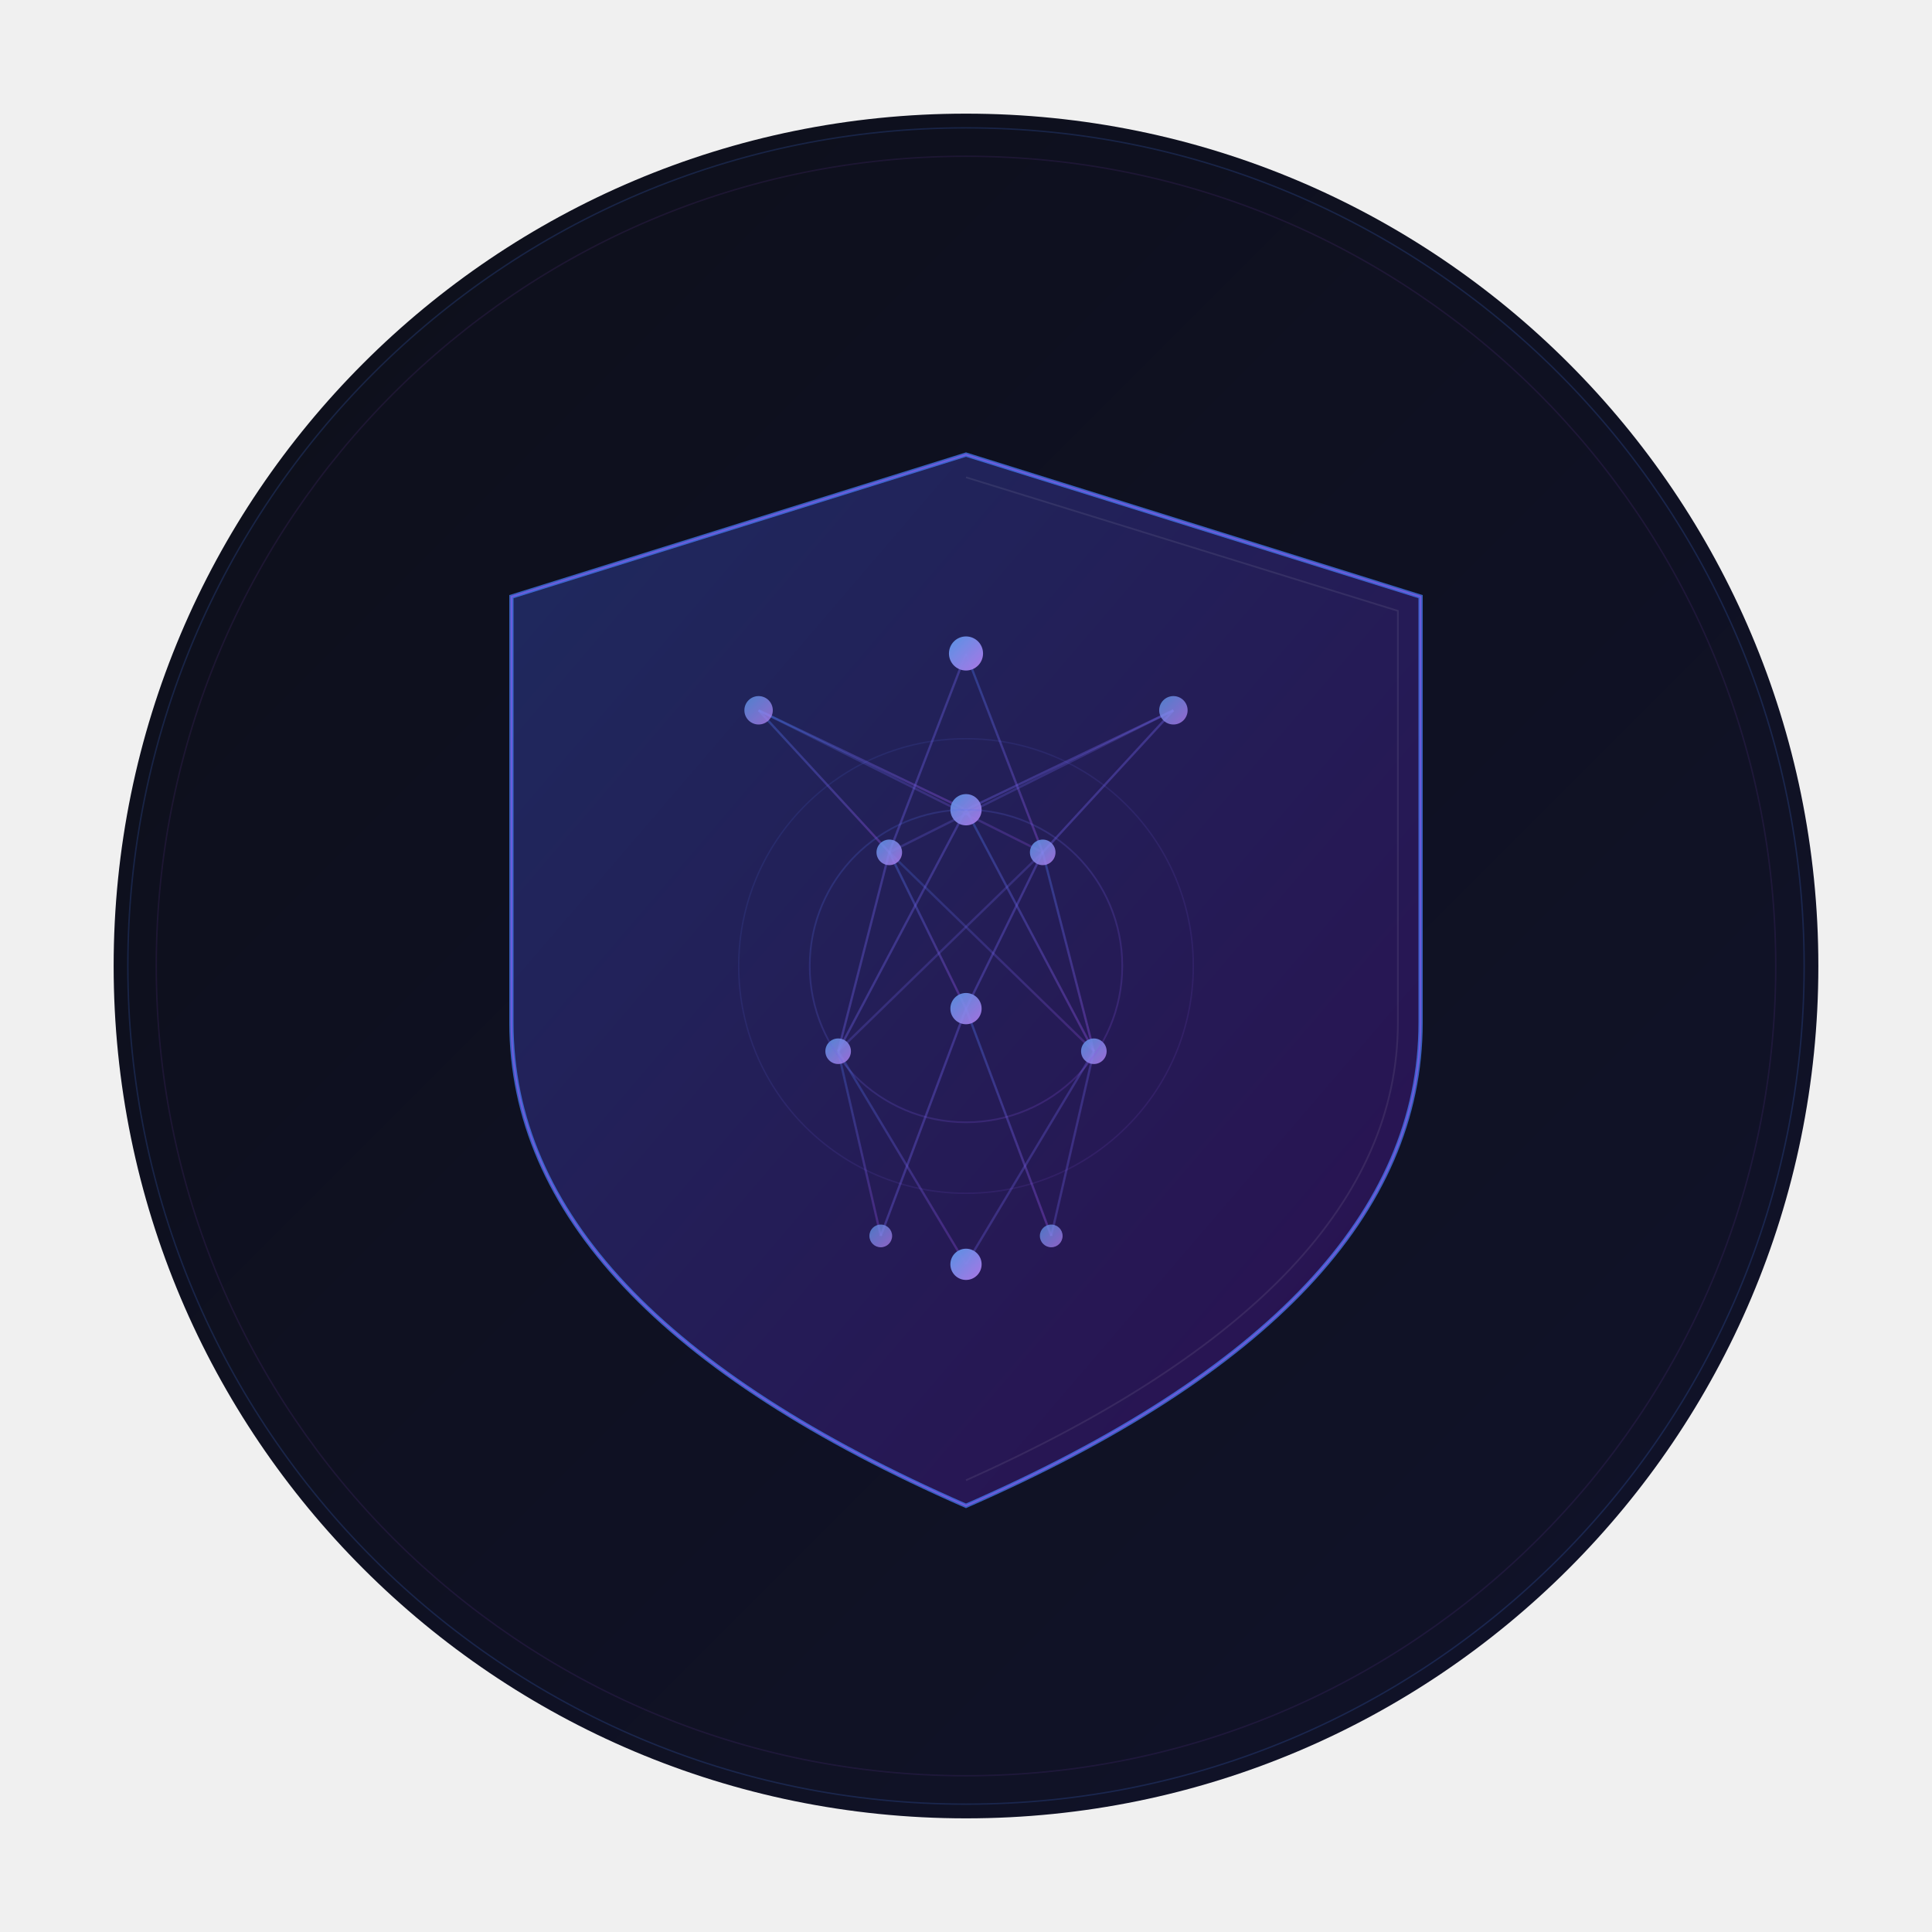
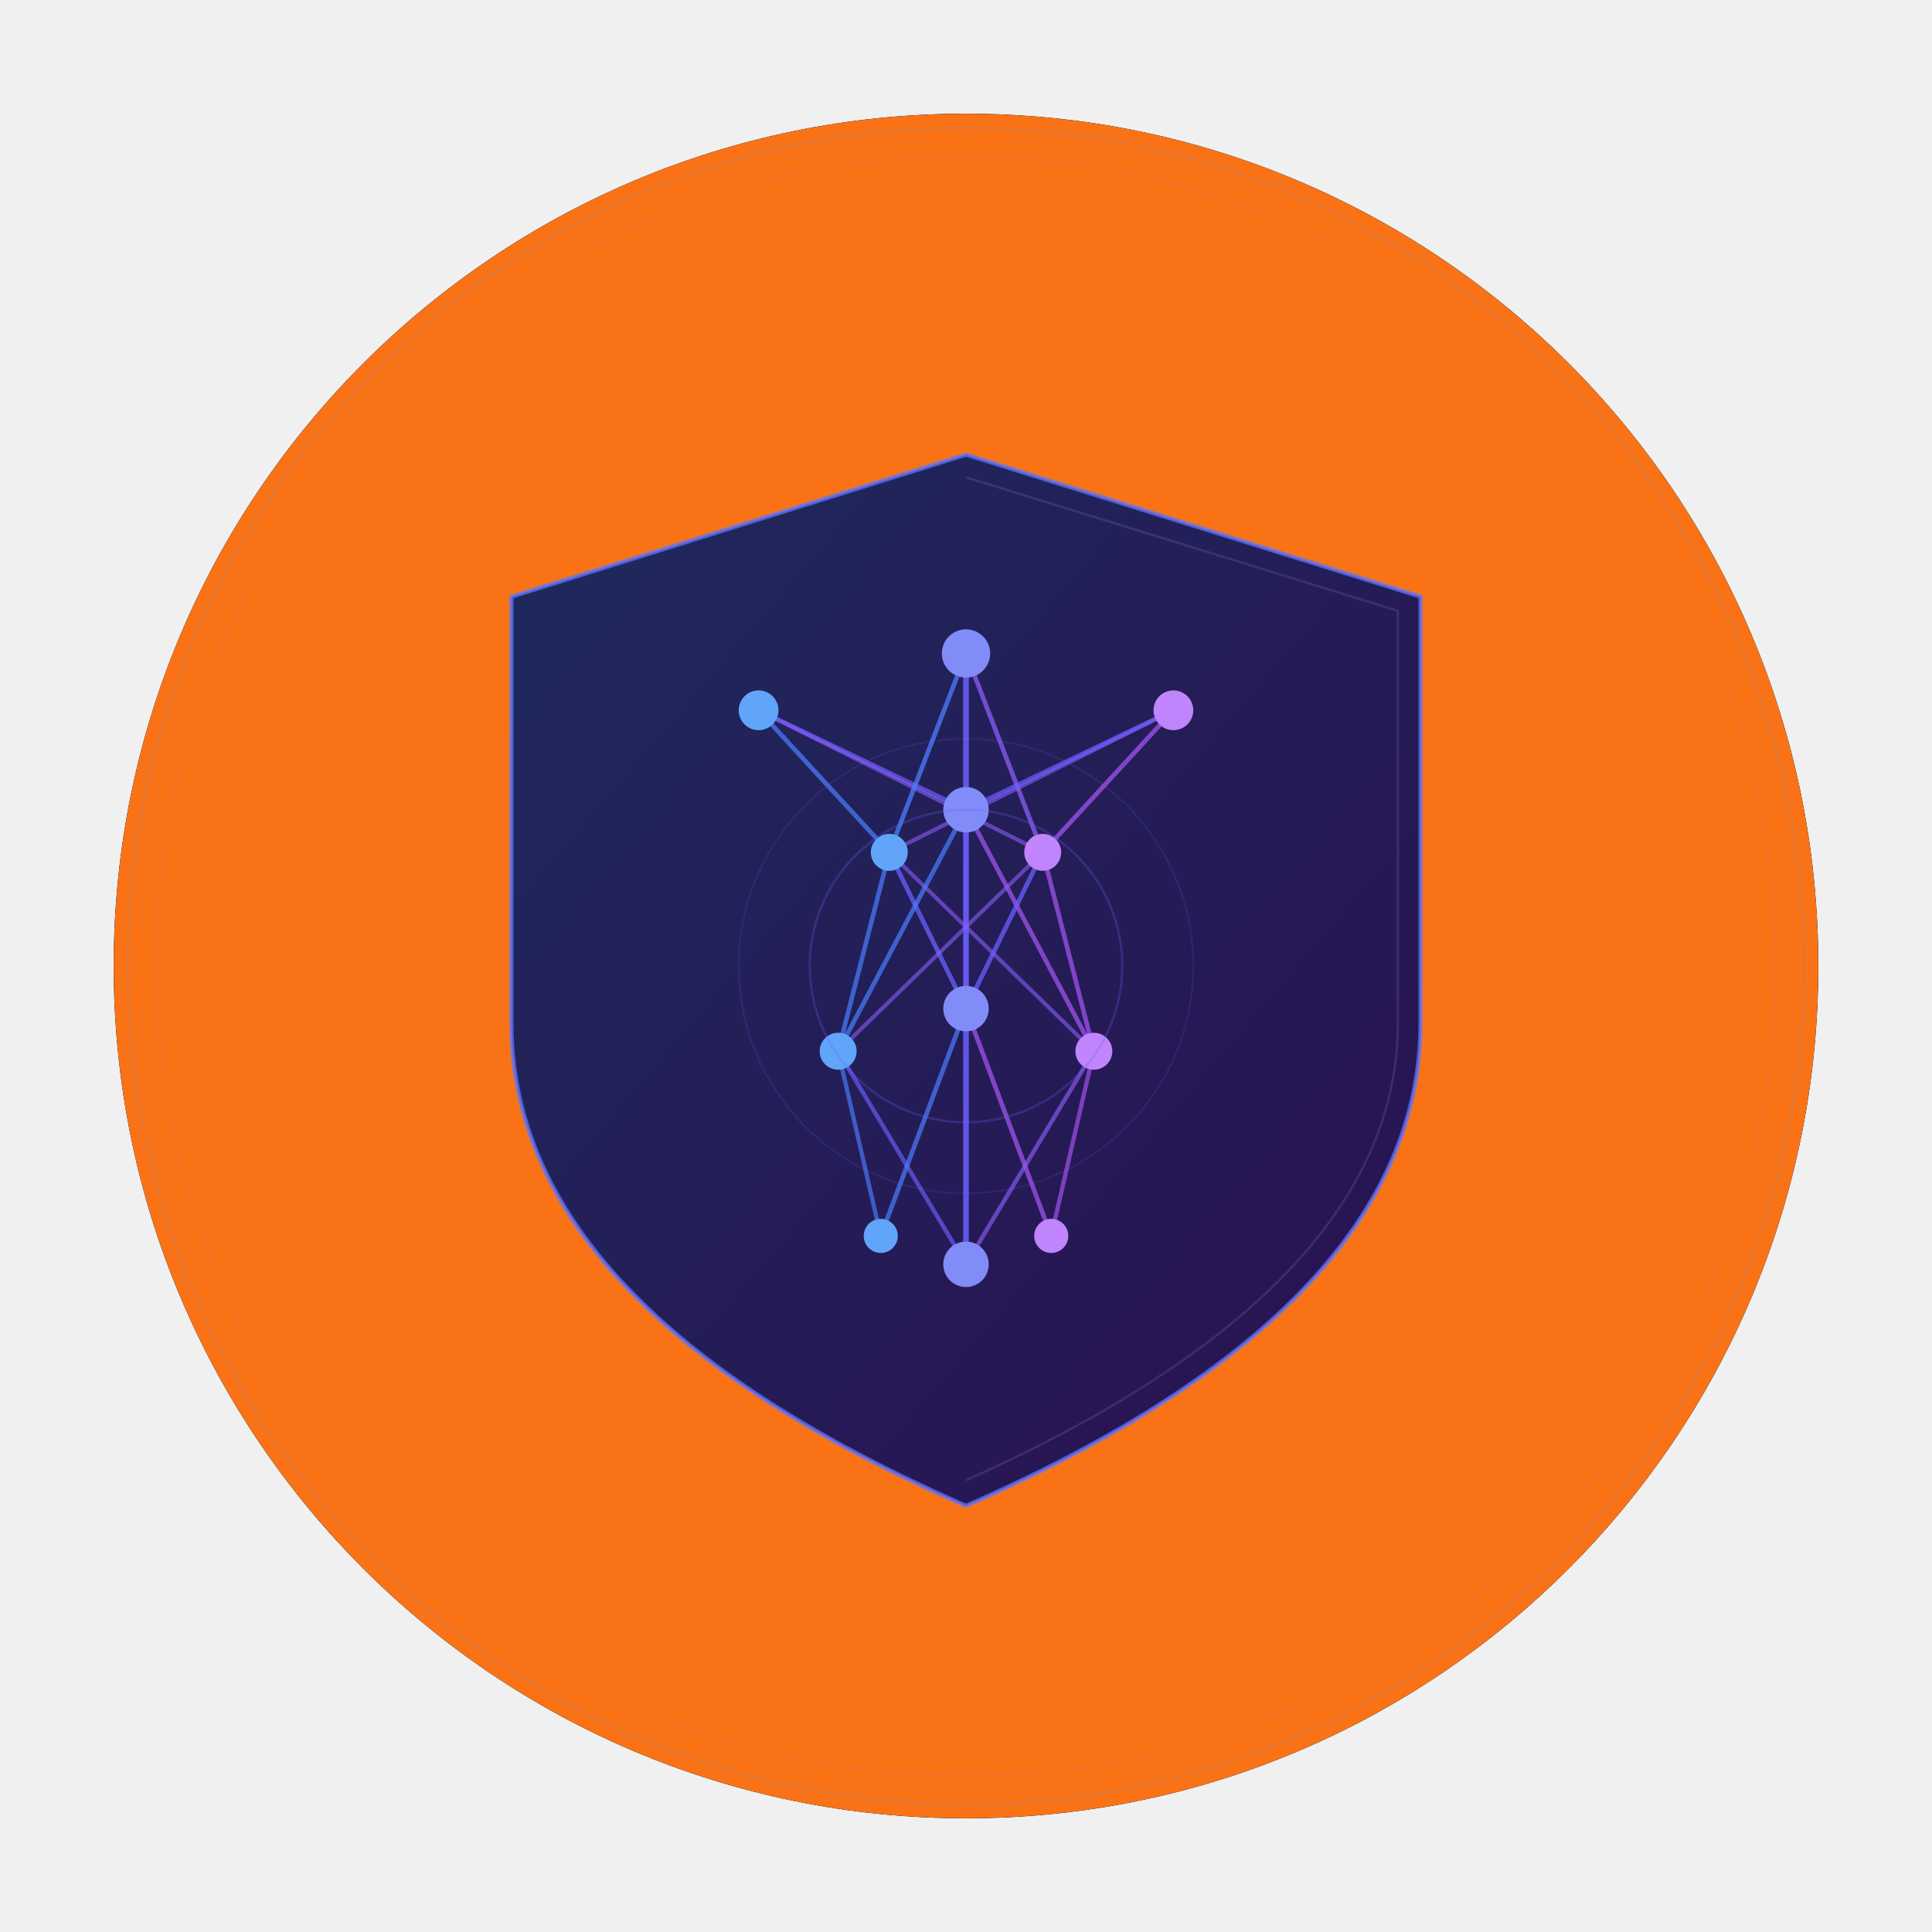
<svg xmlns="http://www.w3.org/2000/svg" width="680" height="680" viewBox="0 0 680 680">
  <defs>
-     <linearGradient id="bgGrad" x1="0%" y1="0%" x2="100%" y2="100%">
-       <stop offset="0%" stop-color="#0d0f1a" />
-       <stop offset="100%" stop-color="#11132a" />
-     </linearGradient>
    <linearGradient id="shieldGrad" x1="0%" y1="0%" x2="100%" y2="100%">
      <stop offset="0%" stop-color="#1e2a5e" />
      <stop offset="100%" stop-color="#2a1050" />
    </linearGradient>
-     <linearGradient id="edgeGrad" x1="0%" y1="0%" x2="100%" y2="100%">
-       <stop offset="0%" stop-color="#4a7fff" />
-       <stop offset="100%" stop-color="#a855f7" />
-     </linearGradient>
-     <linearGradient id="nodeGrad" x1="0%" y1="0%" x2="100%" y2="100%">
-       <stop offset="0%" stop-color="#60a5fa" />
-       <stop offset="100%" stop-color="#c084fc" />
-     </linearGradient>
    <clipPath id="shieldClip">
      <path d="M340 160 L500 210 L500 360 Q500 460 340 530 Q180 460 180 360 L180 210 Z" />
    </clipPath>
+     <mask id="outsideShieldMask">
+       <circle cx="340" cy="340" r="300" fill="white" />
+       <path d="M340 160 L500 210 L500 360 Q500 460 340 530 Q180 460 180 360 L180 210 Z" fill="black" />
+     </mask>
  </defs>
-   <circle cx="340" cy="340" r="300" fill="url(#bgGrad)" />
+   <circle cx="340" cy="340" r="300" fill="#0d0f1a" />
+   <circle cx="340" cy="340" r="300" fill="#f97316" mask="url(#outsideShieldMask)" />
  <circle cx="340" cy="340" r="295" fill="none" stroke="#4a7fff" stroke-width="0.5" opacity="0.18" />
  <circle cx="340" cy="340" r="285" fill="none" stroke="#a855f7" stroke-width="0.5" opacity="0.1" />
  <path d="M340 160 L500 210 L500 360 Q500 460 340 530 Q180 460 180 360 L180 210 Z" fill="url(#shieldGrad)" />
  <path d="M340 160 L500 210 L500 360 Q500 460 340 530 Q180 460 180 360 L180 210 Z" fill="none" stroke="#4a7fff" stroke-width="1.5" opacity="0.7" />
  <path d="M340 160 L500 210 L500 360 Q500 460 340 530 Q180 460 180 360 L180 210 Z" fill="none" stroke="#a855f7" stroke-width="0.5" opacity="0.5" />
-   <g clip-path="url(#shieldClip)" opacity="0.9">
-     <line x1="267" y1="250" x2="313" y2="300" stroke="url(#edgeGrad)" stroke-width="0.8" opacity="0.35" />
-     <line x1="267" y1="250" x2="340" y2="285" stroke="url(#edgeGrad)" stroke-width="0.8" opacity="0.35" />
-     <line x1="267" y1="250" x2="367" y2="300" stroke="url(#edgeGrad)" stroke-width="0.8" opacity="0.25" />
-     <line x1="340" y1="230" x2="313" y2="300" stroke="url(#edgeGrad)" stroke-width="0.8" opacity="0.35" />
-     <line x1="340" y1="230" x2="340" y2="285" stroke="url(#edgeGrad)" stroke-width="0.8" opacity="0.45" />
-     <line x1="340" y1="230" x2="367" y2="300" stroke="url(#edgeGrad)" stroke-width="0.8" opacity="0.35" />
-     <line x1="413" y1="250" x2="313" y2="300" stroke="url(#edgeGrad)" stroke-width="0.8" opacity="0.25" />
-     <line x1="413" y1="250" x2="340" y2="285" stroke="url(#edgeGrad)" stroke-width="0.8" opacity="0.35" />
-     <line x1="413" y1="250" x2="367" y2="300" stroke="url(#edgeGrad)" stroke-width="0.8" opacity="0.35" />
-     <line x1="313" y1="300" x2="295" y2="370" stroke="url(#edgeGrad)" stroke-width="0.8" opacity="0.35" />
-     <line x1="313" y1="300" x2="340" y2="355" stroke="url(#edgeGrad)" stroke-width="0.8" opacity="0.35" />
-     <line x1="313" y1="300" x2="385" y2="370" stroke="url(#edgeGrad)" stroke-width="0.8" opacity="0.25" />
-     <line x1="340" y1="285" x2="295" y2="370" stroke="url(#edgeGrad)" stroke-width="0.8" opacity="0.35" />
-     <line x1="340" y1="285" x2="340" y2="355" stroke="url(#edgeGrad)" stroke-width="0.8" opacity="0.5" />
-     <line x1="340" y1="285" x2="385" y2="370" stroke="url(#edgeGrad)" stroke-width="0.8" opacity="0.35" />
-     <line x1="367" y1="300" x2="295" y2="370" stroke="url(#edgeGrad)" stroke-width="0.8" opacity="0.25" />
-     <line x1="367" y1="300" x2="340" y2="355" stroke="url(#edgeGrad)" stroke-width="0.8" opacity="0.35" />
-     <line x1="367" y1="300" x2="385" y2="370" stroke="url(#edgeGrad)" stroke-width="0.8" opacity="0.35" />
-     <line x1="295" y1="370" x2="310" y2="435" stroke="url(#edgeGrad)" stroke-width="0.8" opacity="0.3" />
-     <line x1="295" y1="370" x2="340" y2="445" stroke="url(#edgeGrad)" stroke-width="0.8" opacity="0.3" />
-     <line x1="340" y1="355" x2="310" y2="435" stroke="url(#edgeGrad)" stroke-width="0.8" opacity="0.35" />
-     <line x1="340" y1="355" x2="340" y2="445" stroke="url(#edgeGrad)" stroke-width="0.8" opacity="0.45" />
-     <line x1="340" y1="355" x2="370" y2="435" stroke="url(#edgeGrad)" stroke-width="0.8" opacity="0.35" />
-     <line x1="385" y1="370" x2="340" y2="445" stroke="url(#edgeGrad)" stroke-width="0.8" opacity="0.3" />
-     <line x1="385" y1="370" x2="370" y2="435" stroke="url(#edgeGrad)" stroke-width="0.8" opacity="0.3" />
-     <circle cx="267" cy="250" r="5" fill="url(#nodeGrad)" opacity="0.8" />
-     <circle cx="340" cy="230" r="6" fill="url(#nodeGrad)" opacity="0.95" />
-     <circle cx="413" cy="250" r="5" fill="url(#nodeGrad)" opacity="0.8" />
-     <circle cx="313" cy="300" r="4.5" fill="url(#nodeGrad)" opacity="0.85" />
-     <circle cx="340" cy="285" r="5.5" fill="url(#nodeGrad)" opacity="0.9" />
-     <circle cx="367" cy="300" r="4.5" fill="url(#nodeGrad)" opacity="0.85" />
-     <circle cx="295" cy="370" r="4.5" fill="url(#nodeGrad)" opacity="0.85" />
-     <circle cx="340" cy="355" r="5.5" fill="url(#nodeGrad)" opacity="0.9" />
-     <circle cx="385" cy="370" r="4.5" fill="url(#nodeGrad)" opacity="0.85" />
-     <circle cx="310" cy="435" r="4" fill="url(#nodeGrad)" opacity="0.75" />
-     <circle cx="340" cy="445" r="5.5" fill="url(#nodeGrad)" opacity="0.95" />
-     <circle cx="370" cy="435" r="4" fill="url(#nodeGrad)" opacity="0.75" />
-     <circle cx="340" cy="340" r="55" fill="none" stroke="url(#edgeGrad)" stroke-width="0.6" opacity="0.2" />
-     <circle cx="340" cy="340" r="80" fill="none" stroke="url(#edgeGrad)" stroke-width="0.5" opacity="0.12" />
+   <g clip-path="url(#shieldClip)">
+     <line x1="267" y1="250" x2="313" y2="300" stroke="#4a7fff" stroke-width="1.6" opacity="0.7" />
+     <line x1="267" y1="250" x2="340" y2="285" stroke="#6a5fff" stroke-width="1.6" opacity="0.7" />
+     <line x1="267" y1="250" x2="367" y2="300" stroke="#8b5cf6" stroke-width="1.4" opacity="0.6" />
+     <line x1="340" y1="230" x2="313" y2="300" stroke="#4a7fff" stroke-width="1.6" opacity="0.75" />
+     <line x1="340" y1="230" x2="340" y2="285" stroke="#6a5fff" stroke-width="2" opacity="0.85" />
+     <line x1="340" y1="230" x2="367" y2="300" stroke="#8b5cf6" stroke-width="1.6" opacity="0.75" />
+     <line x1="413" y1="250" x2="313" y2="300" stroke="#8b5cf6" stroke-width="1.4" opacity="0.6" />
+     <line x1="413" y1="250" x2="340" y2="285" stroke="#6a5fff" stroke-width="1.6" opacity="0.7" />
+     <line x1="413" y1="250" x2="367" y2="300" stroke="#a855f7" stroke-width="1.6" opacity="0.7" />
+     <line x1="313" y1="300" x2="295" y2="370" stroke="#4a7fff" stroke-width="1.6" opacity="0.7" />
+     <line x1="313" y1="300" x2="340" y2="355" stroke="#6a5fff" stroke-width="1.6" opacity="0.75" />
+     <line x1="313" y1="300" x2="385" y2="370" stroke="#8b5cf6" stroke-width="1.4" opacity="0.6" />
+     <line x1="340" y1="285" x2="295" y2="370" stroke="#4a7fff" stroke-width="1.6" opacity="0.7" />
+     <line x1="340" y1="285" x2="340" y2="355" stroke="#6a5fff" stroke-width="2" opacity="0.9" />
+     <line x1="340" y1="285" x2="385" y2="370" stroke="#a855f7" stroke-width="1.6" opacity="0.7" />
+     <line x1="367" y1="300" x2="295" y2="370" stroke="#8b5cf6" stroke-width="1.4" opacity="0.6" />
+     <line x1="367" y1="300" x2="340" y2="355" stroke="#6a5fff" stroke-width="1.6" opacity="0.75" />
+     <line x1="367" y1="300" x2="385" y2="370" stroke="#a855f7" stroke-width="1.6" opacity="0.7" />
+     <line x1="295" y1="370" x2="310" y2="435" stroke="#4a7fff" stroke-width="1.5" opacity="0.65" />
+     <line x1="295" y1="370" x2="340" y2="445" stroke="#6a5fff" stroke-width="1.5" opacity="0.65" />
+     <line x1="340" y1="355" x2="310" y2="435" stroke="#4a7fff" stroke-width="1.6" opacity="0.7" />
+     <line x1="340" y1="355" x2="340" y2="445" stroke="#6a5fff" stroke-width="2" opacity="0.85" />
+     <line x1="340" y1="355" x2="370" y2="435" stroke="#a855f7" stroke-width="1.6" opacity="0.7" />
+     <line x1="385" y1="370" x2="340" y2="445" stroke="#8b5cf6" stroke-width="1.5" opacity="0.65" />
+     <line x1="385" y1="370" x2="370" y2="435" stroke="#a855f7" stroke-width="1.5" opacity="0.65" />
+     <circle cx="267" cy="250" r="7" fill="#60a5fa" />
+     <circle cx="340" cy="230" r="8.5" fill="#818cf8" />
+     <circle cx="413" cy="250" r="7" fill="#c084fc" />
+     <circle cx="313" cy="300" r="6.5" fill="#60a5fa" />
+     <circle cx="340" cy="285" r="8" fill="#818cf8" />
+     <circle cx="367" cy="300" r="6.5" fill="#c084fc" />
+     <circle cx="295" cy="370" r="6.5" fill="#60a5fa" />
+     <circle cx="340" cy="355" r="8" fill="#818cf8" />
+     <circle cx="385" cy="370" r="6.5" fill="#c084fc" />
+     <circle cx="310" cy="435" r="6" fill="#60a5fa" />
+     <circle cx="340" cy="445" r="8" fill="#818cf8" />
+     <circle cx="370" cy="435" r="6" fill="#c084fc" />
+     <circle cx="340" cy="340" r="55" fill="none" stroke="#6a5fff" stroke-width="0.8" opacity="0.25" />
+     <circle cx="340" cy="340" r="80" fill="none" stroke="#6a5fff" stroke-width="0.6" opacity="0.15" />
  </g>
-   <path d="M340 168 L492 215 L492 360 Q492 453 340 521" fill="none" stroke="#ffffff" stroke-width="0.6" opacity="0.08" />
+   <path d="M340 168 L492 215 L492 360 Q492 453 340 521" fill="none" stroke="#ffffff" stroke-width="0.8" opacity="0.1" />
</svg>
